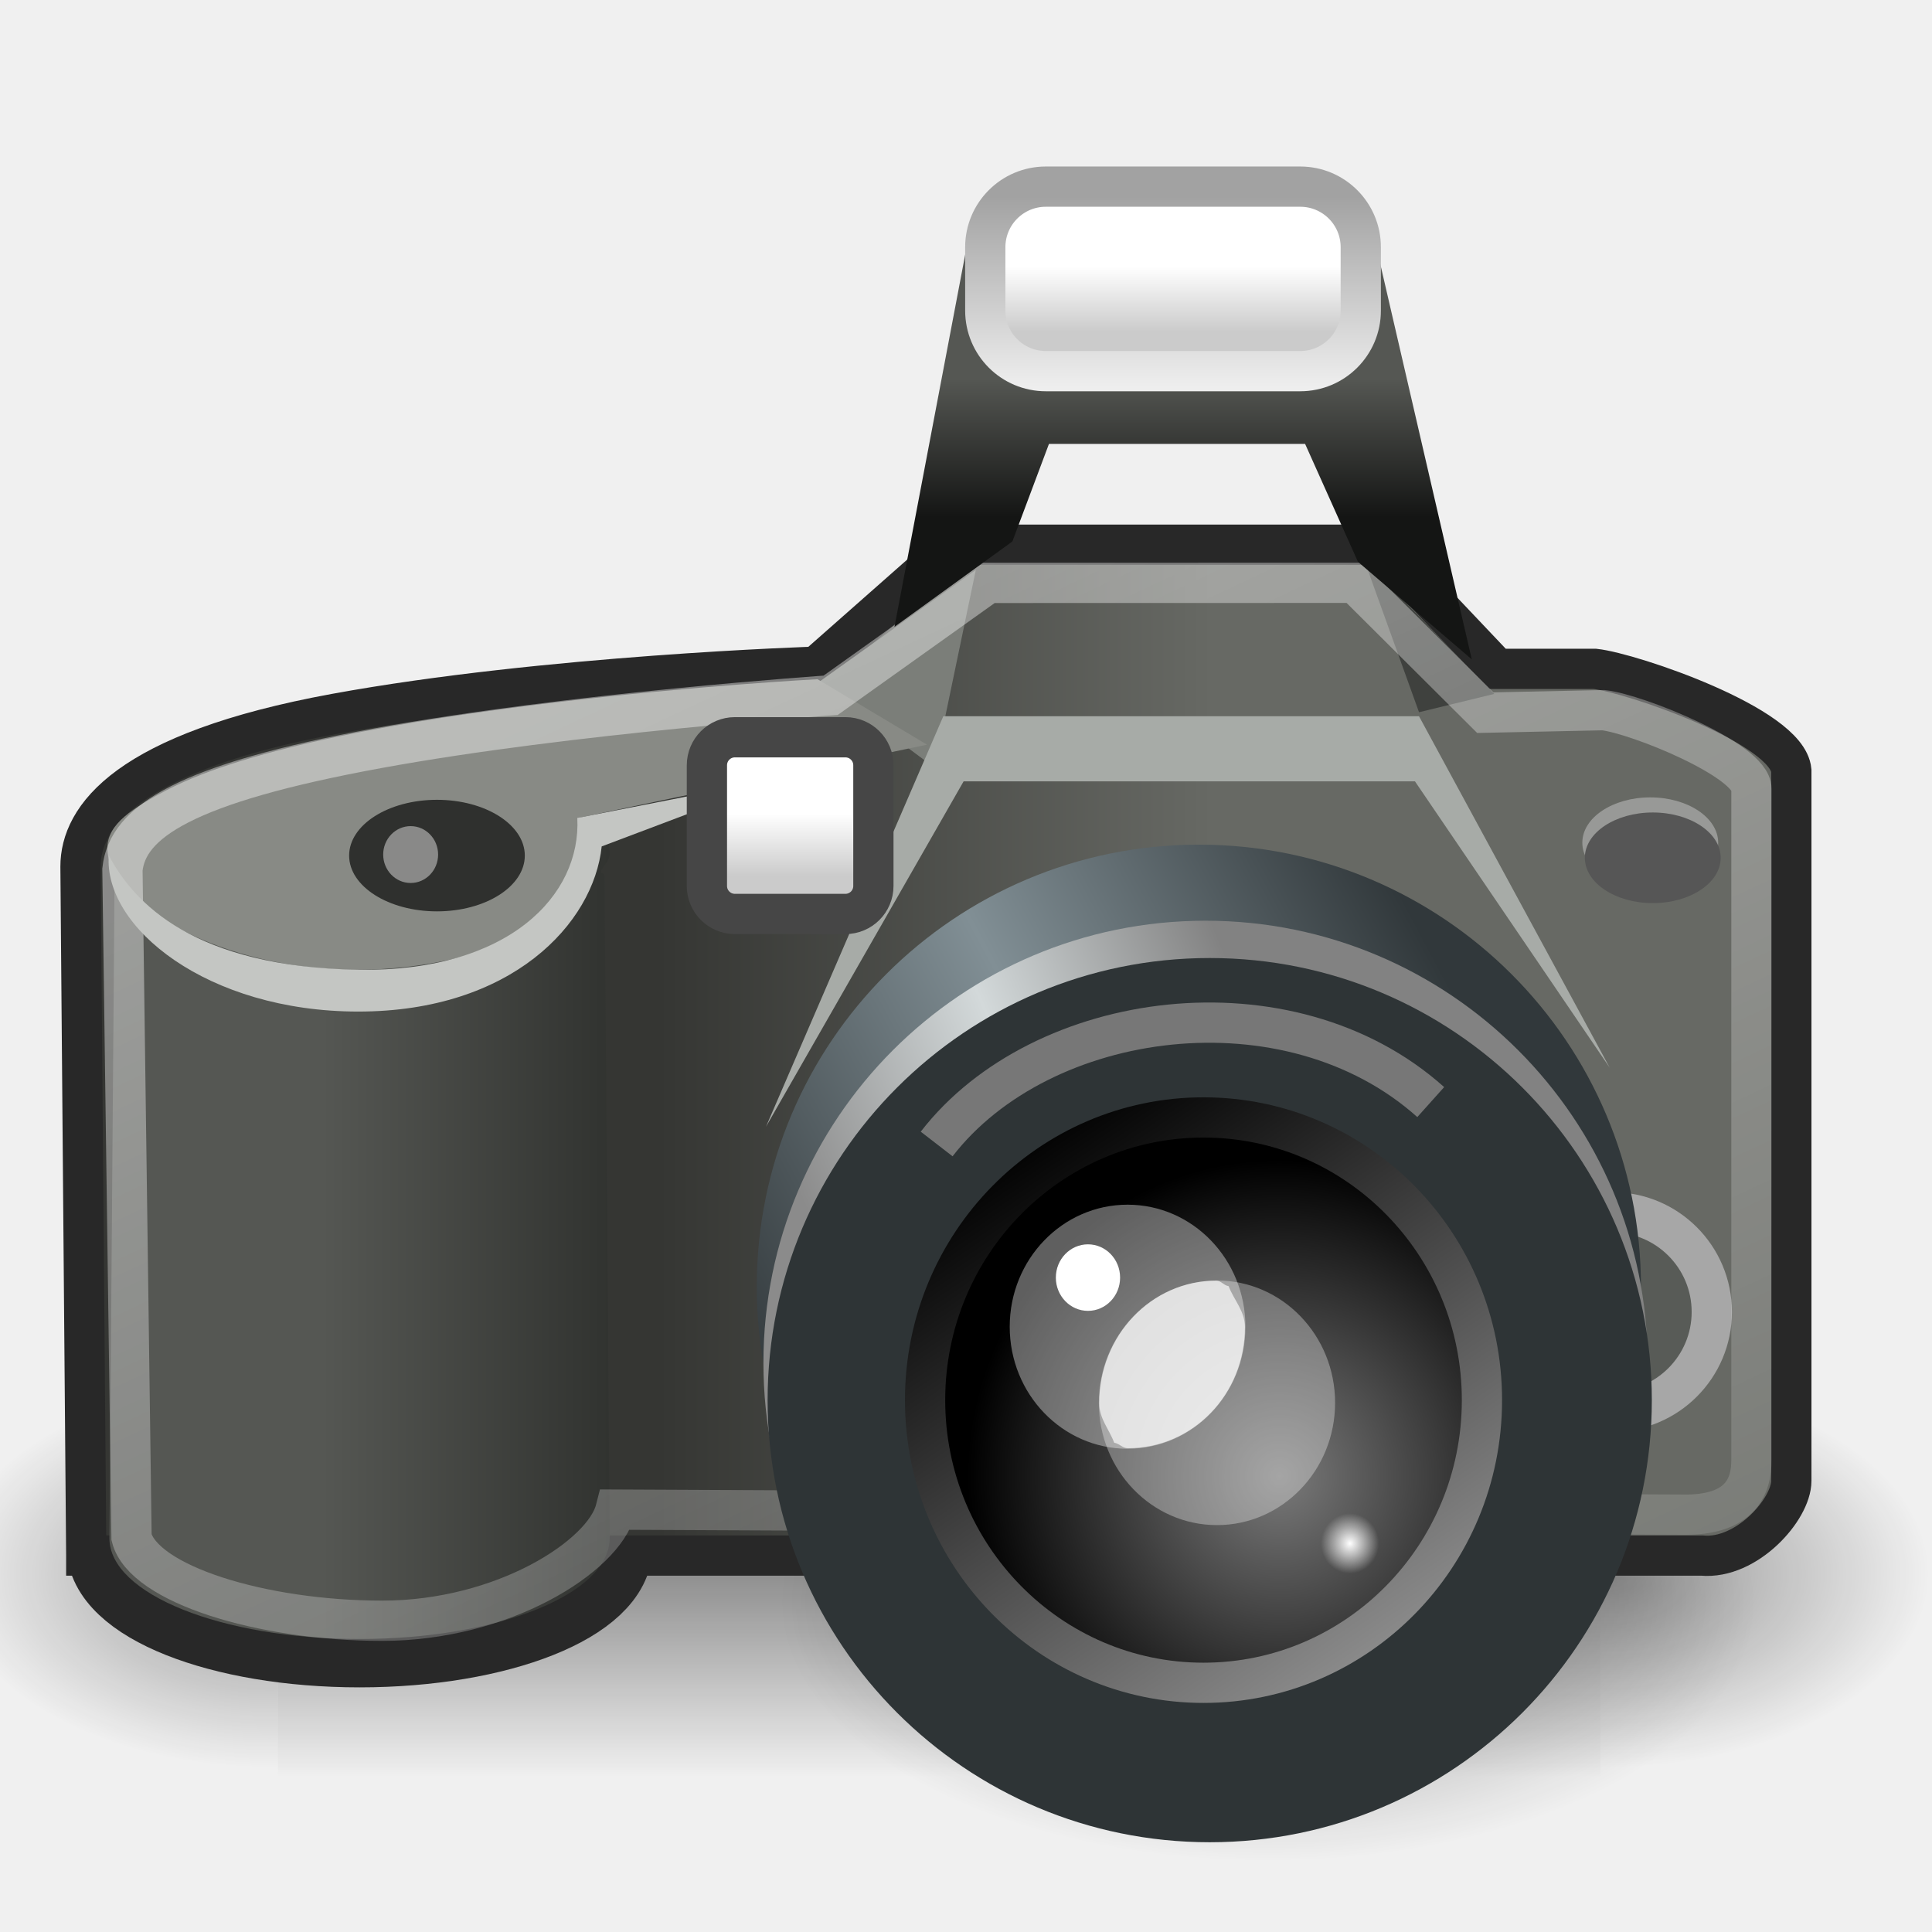
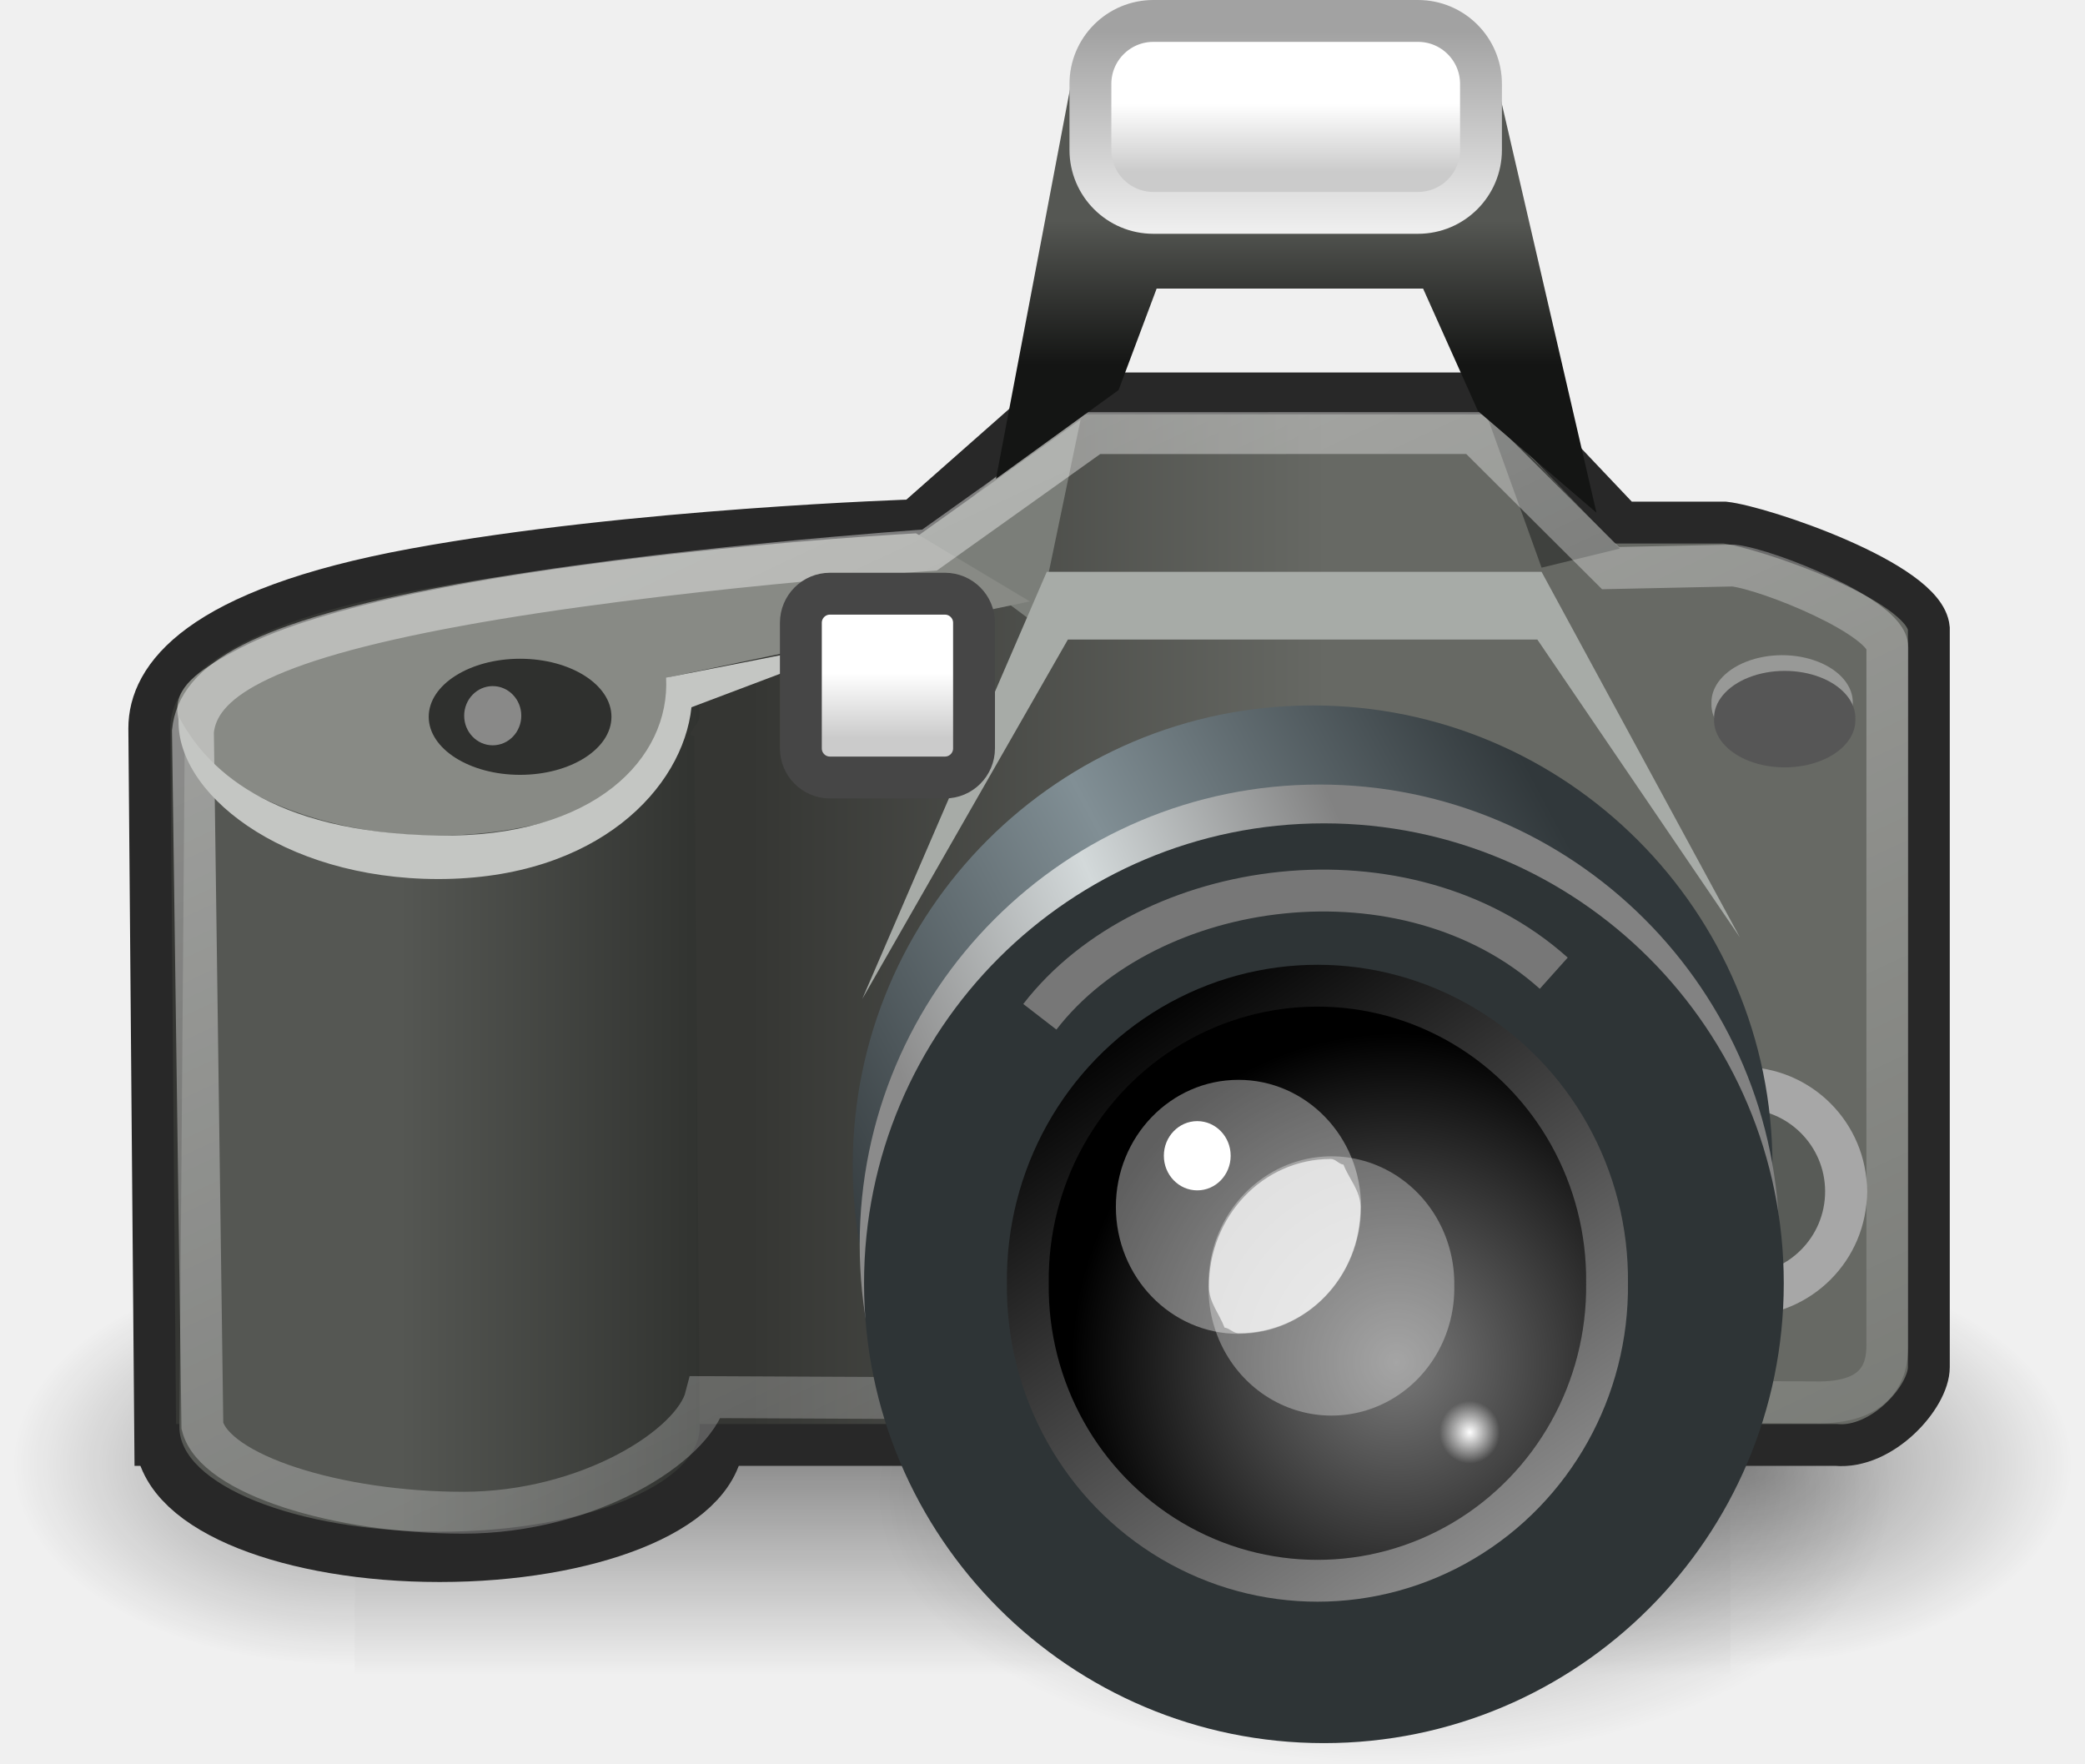
- <svg xmlns="http://www.w3.org/2000/svg" xmlns:xlink="http://www.w3.org/1999/xlink" height="48" width="48">
-   <radialGradient id="a" cx="605.714" cy="486.648" gradientTransform="matrix(-2.774389 0 0 1.969706 112.7623 -872.8854)" gradientUnits="userSpaceOnUse" r="117.143" xlink:href="#b" />
+ <svg xmlns="http://www.w3.org/2000/svg" xmlns:xlink="http://www.w3.org/1999/xlink" height="42.113" width="49.801">
+   <radialGradient id="a" cx="605.714" cy="486.648" gradientTransform="matrix(-.06804855 0 0 .041103 49.48194 14.96275)" gradientUnits="userSpaceOnUse" r="117.143" xlink:href="#b" />
  <linearGradient id="b">
    <stop offset="0" />
    <stop offset="1" stop-opacity="0" />
  </linearGradient>
-   <radialGradient id="c" cx="605.714" cy="486.648" gradientTransform="matrix(2.774389 0 0 1.969706 -1891.633 -872.8854)" gradientUnits="userSpaceOnUse" r="117.143" xlink:href="#b" />
-   <linearGradient id="d" gradientTransform="matrix(2.774389 0 0 1.969706 -1892.179 -872.8854)" gradientUnits="userSpaceOnUse" x1="302.857" x2="302.857" y1="366.648" y2="609.505">
+   <radialGradient id="c" cx="605.714" cy="486.648" gradientTransform="matrix(.06804855 0 0 .041103 .319335 14.96275)" gradientUnits="userSpaceOnUse" r="117.143" xlink:href="#b" />
+   <linearGradient id="d" gradientTransform="matrix(.06804855 0 0 .041103 .305943 14.96275)" gradientUnits="userSpaceOnUse" x1="302.857" x2="302.857" y1="366.648" y2="609.505">
    <stop offset="0" stop-opacity="0" />
    <stop offset=".5" />
    <stop offset="1" stop-opacity="0" />
  </linearGradient>
  <linearGradient id="e">
    <stop offset="0" stop-color="#fff" />
    <stop offset="1" stop-color="#fff" stop-opacity="0" />
  </linearGradient>
  <linearGradient id="f">
    <stop offset="0" stop-color="#555753" />
    <stop offset="1" stop-color="#313330" />
  </linearGradient>
  <linearGradient id="g">
    <stop offset="0" stop-color="#fff" />
    <stop offset="1" stop-color="#cbcbcb" />
  </linearGradient>
-   <radialGradient id="h" cx="25.375" cy="36.813" gradientTransform="matrix(1 0 0 .453571 0 20.1154)" gradientUnits="userSpaceOnUse" r="17.5" xlink:href="#b" />
-   <linearGradient id="i" gradientUnits="userSpaceOnUse" x1="22.55" x2="38.416" y1="39.052" y2="30.566">
+   <radialGradient id="h" cx="25.375" cy="36.813" gradientTransform="matrix(.693194 0 0 .3678565 15.4763 22.13374)" gradientUnits="userSpaceOnUse" r="17.5" xlink:href="#b" />
+   <linearGradient id="i" gradientUnits="userSpaceOnUse" x1="22.666" x2="39.847" y1="33.768" y2="24.578">
    <stop offset="0" stop-color="#363d40" />
    <stop offset=".5" stop-color="#818f95" />
    <stop offset="1" stop-color="#31383b" />
  </linearGradient>
-   <linearGradient id="j" gradientUnits="userSpaceOnUse" x1="23.661" x2="33.904" y1="35.303" y2="30.917">
+   <linearGradient id="j" gradientUnits="userSpaceOnUse" x1="24.034" x2="35.126" y1="31.598" y2="26.848">
    <stop offset="0" stop-color="#8b8b8b" />
    <stop offset=".5" stop-color="#d3d9da" />
    <stop offset="1" stop-color="#828282" />
  </linearGradient>
-   <radialGradient id="k" cx="16.875" cy="23.672" gradientTransform="matrix(1 0 0 1.013514 0 -.304899)" gradientUnits="userSpaceOnUse" r="4.625">
+   <radialGradient id="k" cx="16.875" cy="23.672" gradientTransform="matrix(1.676984 0 0 1.699647 5.054533 -7.698837)" gradientUnits="userSpaceOnUse" r="4.625">
    <stop offset="0" stop-color="#7a7a7a" />
    <stop offset="1" />
  </radialGradient>
-   <linearGradient id="l" gradientUnits="userSpaceOnUse" x1="12.836" x2="18.422" y1="18.849" y2="27.073">
+   <linearGradient id="l" gradientUnits="userSpaceOnUse" x1="26.58" x2="35.948" y1="24.422" y2="38.213">
    <stop offset="0" stop-color="#010101" />
    <stop offset="1" stop-color="#959595" />
  </linearGradient>
-   <linearGradient id="m" gradientTransform="matrix(.655244 0 0 1.898477 14.94194 -35.5518)" gradientUnits="userSpaceOnUse" x1="6.56" x2="6.56" xlink:href="#g" y1="29.374" y2="30.191" />
-   <linearGradient id="n" gradientTransform="matrix(1.477785 0 0 1.982181 18.56747 -51.60768)" gradientUnits="userSpaceOnUse" x1="6.56" x2="6.56" xlink:href="#g" y1="29.374" y2="30.191" />
-   <linearGradient id="o" gradientTransform="matrix(1.318423 0 0 .773191 18.70736 -14.22023)" gradientUnits="userSpaceOnUse" x1="7.915" x2="7.915" y1="30.817" y2="24.701">
+   <linearGradient id="m" gradientTransform="matrix(.655244 0 0 1.898477 16.50805 -39.6888)" gradientUnits="userSpaceOnUse" x1="6.56" x2="6.56" xlink:href="#g" y1="29.374" y2="30.191" />
+   <linearGradient id="n" gradientTransform="matrix(1.477785 0 0 1.982181 20.13358 -55.74468)" gradientUnits="userSpaceOnUse" x1="6.56" x2="6.56" xlink:href="#g" y1="29.374" y2="30.191" />
+   <linearGradient id="o" gradientTransform="matrix(1.318423 0 0 .773191 20.27347 -18.35723)" gradientUnits="userSpaceOnUse" x1="7.915" x2="7.915" y1="30.817" y2="24.701">
    <stop offset="0" stop-color="#eee" />
    <stop offset="1" stop-color="#a2a2a2" />
  </linearGradient>
-   <linearGradient id="p" gradientUnits="userSpaceOnUse" x1="29.395" x2="29.395" y1="9.412" y2="12.847">
+   <linearGradient id="p" gradientUnits="userSpaceOnUse" x1="30.961" x2="30.961" y1="5.275" y2="8.71">
    <stop offset="0" stop-color="#555753" />
    <stop offset="1" stop-color="#141514" />
  </linearGradient>
-   <linearGradient id="q" gradientUnits="userSpaceOnUse" x1="16.667" x2="35.888" xlink:href="#e" y1="16.125" y2="57.125" />
-   <linearGradient id="r" gradientTransform="matrix(1.024993 0 0 1 -.067951 0)" gradientUnits="userSpaceOnUse" x1="7.871" x2="14.844" xlink:href="#f" y1="29.719" y2="29.719" />
-   <linearGradient id="s" gradientUnits="userSpaceOnUse" x1="16.353" x2="30.13" y1="26.093" y2="26.093">
+   <linearGradient id="q" gradientUnits="userSpaceOnUse" x1="18.233" x2="37.454" xlink:href="#e" y1="11.988" y2="52.988" />
+   <linearGradient id="r" gradientTransform="matrix(1.024993 0 0 1 1.498163 -4.137)" gradientUnits="userSpaceOnUse" x1="7.871" x2="14.844" xlink:href="#f" y1="29.719" y2="29.719" />
+   <linearGradient id="s" gradientUnits="userSpaceOnUse" x1="17.919" x2="31.696" y1="21.956" y2="21.956">
    <stop offset="0" stop-color="#353633" />
    <stop offset="1" stop-color="#676964" />
  </linearGradient>
-   <linearGradient id="t" gradientTransform="matrix(1.035758 0 0 1 -.162473 .20203)" gradientUnits="userSpaceOnUse" x1="7.871" x2="14.844" xlink:href="#f" y1="29.719" y2="29.719" />
-   <radialGradient id="u" cx="14.75" cy="22.688" gradientTransform="matrix(1 0 0 1.035714 0 -.810268)" gradientUnits="userSpaceOnUse" r="1.75" xlink:href="#e" />
-   <path d="m-1559.252-150.697h1339.633v478.357h-1339.633z" fill="url(#d)" opacity=".402" transform="matrix(.0245274 0 0 .02086758 45.15006 37.31476)" />
-   <path d="m-219.619-150.68v478.331c142.874.9 345.4-107.17 345.4-239.196 0-132.027-159.437-239.135-345.4-239.135z" fill="url(#c)" opacity=".402" transform="matrix(.0245274 0 0 .02086758 45.15006 37.31476)" />
-   <path d="m-1559.252-150.68v478.331c-142.874.9-345.4-107.17-345.4-239.196 0-132.027 159.437-239.135 345.4-239.135z" fill="url(#a)" opacity=".402" transform="matrix(.0245274 0 0 .02086758 45.15006 37.31476)" />
-   <path d="m42.875 36.812a17.5 7.938 0 1 1 -35 0 17.5 7.938 0 1 1 35 0z" display="block" fill="url(#h)" opacity=".399" transform="matrix(.693194 0 0 .811023 13.91019 9.95669)" />
-   <path d="m8.933 18.921c-3.471 0-6.279 1.12-6.279 2.5 0 .157.157.289.227.438-.01.049-.097.041-.097.094 0 0-.129 16.312-.129 16.469 0 1.38 2.808 2.5 6.279 2.5 3.471 0 6.279-1.12 6.279-2.5l-.129-16.469c0-.053-.087-.044-.097-.094.07-.149.227-.281.227-.438 0-1.38-2.808-2.5-6.279-2.5z" display="block" fill="url(#t)" stroke="#282828" stroke-width="2" />
-   <path d="m2.143 38.648h40.143c1.111.101 2.219-1.15 2.219-1.857v-17.648c-.101-1.111-3.969-2.424-4.878-2.525h-2.432l-2.924-3.085h-10.557l-3.435 3.031s-6.727.212-11.941 1.167c-5.214.955-6.338 2.587-6.338 3.799l.143 17.117z" display="block" fill="url(#s)" stroke="#282828" />
-   <path d="m33.891 13.907 1.364 3.788 1.869-.455z" display="block" fill="#3f413e" />
-   <path d="m43.134 33.908a1.97 1.97 0 1 1 -3.94 0 1.97 1.97 0 1 1 3.94 0z" display="block" fill="#585b57" stroke="#a7a7a7" stroke-width=".796" transform="matrix(1.256914 0 0 1.256914 -11.68675 -10.02479)" />
-   <path d="m40.714 33.571a10.143 10.143 0 1 1 -20.286 0 10.143 10.143 0 1 1 20.286 0z" display="block" fill="url(#i)" transform="matrix(1.082923 0 0 1.082923 -3.320501 -4.385684)" />
-   <path d="m40.714 33.571a10.143 10.143 0 1 1 -20.286 0 10.143 10.143 0 1 1 20.286 0z" display="block" fill="url(#j)" transform="matrix(1.082923 0 0 1.082923 -3.155039 -2.49593)" />
-   <path d="m8.933 18.719c-3.435 0-6.214 1.12-6.214 2.5 0 .157.155.289.224.438-.01.049-.096.041-.096.094 0 0-.128 16.312-.128 16.469 0 1.38 2.779 2.5 6.214 2.5 3.435 0 6.214-1.12 6.214-2.5l-.128-16.469c0-.053-.086-.044-.096-.094.069-.149.224-.281.224-.438 0-1.38-2.779-2.5-6.214-2.5z" display="block" fill="url(#r)" />
-   <path d="m24.244 14.16-.758 3.637-.354 1.212-2.778-2.071z" display="block" fill="#7b7e79" />
-   <path d="m19.03 27.995 4.911-8.583h11.213l4.839 7.115-4.738-8.732h-11.819z" display="block" fill="#a7aba7" />
-   <path d="m20.312 16.875s-12.146.638-16.156 2.75c-.852.449-1.488.841-1.488 1.442 0 1.38 2.824 3.027 6.176 3.027 3.351 0 6-1.495 6-2.875 0-.314-.18-.629-.438-.906l8.625-1.812z" display="block" fill="#888a85" />
-   <path d="m24.553 14.482-3.917 2.793c0 0-6.445.435-11.249 1.315-4.804.88-6.22 1.833-6.345 3.013l.226 16.591c.296 1.161 3.23 2.073 6.229 2.073 2.999 0 5.501-1.6 5.797-2.761l26.488.125c1.461.031 1.732-.701 1.732-1.353v-16.677c0-.712-2.842-1.864-3.679-1.957l-2.933.062-3.24-3.226z" display="block" fill="none" opacity=".418" stroke="url(#q)" />
-   <path d="m40.714 33.571a10.143 10.143 0 1 1 -20.286 0 10.143 10.143 0 1 1 20.286 0z" display="block" fill="#2e3436" transform="matrix(1.082923 0 0 1.082923 -3.050891 -1.56885)" />
-   <path d="m19.875 22.562a4.125 4.188 0 1 1 -8.25 0 4.125 4.188 0 1 1 8.25 0z" fill="url(#k)" stroke="url(#l)" stroke-width=".596" transform="matrix(1.676984 0 0 1.676984 3.488419 -3.050526)" />
-   <path d="m16.5 22.688a1.75 1.812 0 1 1 -3.5 0 1.75 1.812 0 1 1 3.5 0z" fill="#fff" fill-opacity=".529" opacity=".608" transform="matrix(1.676984 0 0 1.676984 5.499948 -3.195174)" />
-   <path d="m16.5 22.688a1.75 1.812 0 1 1 -3.5 0 1.75 1.812 0 1 1 3.5 0z" fill="#fff" opacity=".373" transform="matrix(1.673245 0 0 1.673245 3.33394 -5.000547)" />
-   <path d="m16.5 22.688a1.75 1.812 0 1 1 -3.5 0 1.75 1.812 0 1 1 3.5 0z" fill="url(#u)" transform="matrix(.41273 0 0 .41273 27.45136 28.98197)" />
-   <path d="m22.223 15.574 2.929-2.121.909-2.424h6.364l1.313 2.929 2.828 2.424-2.525-10.91h-9.899z" display="block" fill="url(#p)" />
-   <rect fill="url(#n)" height="4.584" rx="1.504" stroke="url(#o)" width="9.329" x="24.479" y="4.637" />
-   <path d="m14.857 38.214a6.071 2.5 0 1 1 -12.143 0 6.071 2.5 0 1 1 12.143 0z" display="block" fill="#2f302e" transform="matrix(.359444 0 0 .554344 7.698551 .073055)" />
-   <path d="m2.703 21.251c-.136 1.786 2.444 3.88 6.195 3.881 3.814.001 5.849-2.184 6.051-4.103l4.546-1.717-5.152 1.01c.101 1.919-1.702 3.83-5.44 3.771-4.086-.066-5.575-1.655-6.2-2.842z" display="block" fill="#c4c6c3" />
-   <rect fill="url(#m)" height="4.39" rx=".695" stroke="#464646" width="4.136" x="17.563" y="18.317" />
-   <path d="m16.5 22.688a1.75 1.812 0 1 1 -3.5 0 1.75 1.812 0 1 1 3.5 0z" fill="#fff" opacity=".43" transform="matrix(.389835 0 0 .389835 4.452477 12.38659)" />
-   <path d="m16.5 22.688a1.75 1.812 0 1 1 -3.5 0 1.75 1.812 0 1 1 3.5 0z" fill="#fff" transform="matrix(.45611 0 0 .45611 20.30269 21.39326)" />
-   <path d="m42.25 20.562a1.625.688 0 1 1 -3.25 0 1.625.688 0 1 1 3.25 0z" display="block" fill="#c5c5c5" fill-opacity=".529" transform="matrix(1.038462 0 0 1.636364 -1.1875 -12.71023)" />
-   <path d="m42.25 20.562a1.625.688 0 1 1 -3.25 0 1.625.688 0 1 1 3.25 0z" display="block" fill="#565656" transform="matrix(1.038462 0 0 1.636364 -1.125 -12.33523)" />
-   <path d="m23.271 28.422c2.603-3.368 8.756-4.193 12.275-1.041" display="block" fill="none" stroke="#777" />
-   <path d="m30.22 31.818c-1.62 0-2.91 1.368-2.91 3.046 0 .384.247.643.372.981.127.017.207.135.338.135 1.616 0 2.91-1.338 2.91-3.012 0-.394-.274-.67-.406-1.015-.115-.014-.186-.135-.305-.135z" fill="#fff" opacity=".671" />
+   <linearGradient id="t" gradientTransform="matrix(1.035758 0 0 1 1.403641 -3.93497)" gradientUnits="userSpaceOnUse" x1="7.871" x2="14.844" xlink:href="#f" y1="29.719" y2="29.719" />
+   <radialGradient id="u" cx="14.75" cy="22.688" gradientTransform="matrix(.41273 0 0 .4274702 29.01747 24.51055)" gradientUnits="userSpaceOnUse" r="1.75" xlink:href="#e" />
+   <g stroke-width=".023">
+     <path d="m8.472 30.033h32.858v9.982h-32.858z" fill="url(#d)" opacity=".402" />
+     <path d="m41.329 30.033v9.982c3.504.019 8.472-2.236 8.472-4.991 0-2.755-3.911-4.99-8.472-4.99z" fill="url(#c)" opacity=".402" />
+     <path d="m8.472 30.033v9.982c-3.504.019-8.472-2.236-8.472-4.991 0-2.755 3.911-4.99 8.472-4.99z" fill="url(#a)" opacity=".402" />
+   </g>
+   <path d="m45.197 35.675a12.131 6.437 0 1 1 -24.262 0 12.131 6.437 0 1 1 24.262 0z" display="block" fill="url(#h)" opacity=".399" stroke-width=".75" />
+   <path d="m10.499 14.784c-3.471 0-6.279 1.12-6.279 2.5 0 .157.157.289.227.438-.01.049-.097.041-.097.094 0 0-.129 16.312-.129 16.469 0 1.38 2.808 2.5 6.279 2.5 3.471 0 6.279-1.12 6.279-2.5l-.129-16.469c0-.053-.087-.044-.097-.094.07-.149.227-.281.227-.438 0-1.38-2.808-2.5-6.279-2.5z" display="block" fill="url(#t)" stroke="#282828" stroke-width="2" />
+   <path d="m3.709 34.511h40.143c1.111.101 2.219-1.15 2.219-1.857v-17.648c-.101-1.111-3.969-2.424-4.878-2.525h-2.432l-2.924-3.085h-10.557l-3.435 3.031s-6.727.212-11.941 1.167-6.338 2.587-6.338 3.799z" display="block" fill="url(#s)" stroke="#282828" />
+   <path d="m35.457 9.77 1.364 3.788 1.869-.455z" display="block" fill="#3f413e" />
+   <path d="m44.094 28.458a2.476 2.476 0 1 1 -4.952 0 2.476 2.476 0 1 1 4.952 0z" display="block" fill="#585b57" stroke="#a7a7a7" stroke-width="1.001" />
+   <path d="m42.336 27.833a10.984 10.984 0 1 1 -21.968 0 10.984 10.984 0 1 1 21.968 0z" display="block" fill="url(#i)" stroke-width="1.083" />
+   <path d="m42.502 29.722a10.984 10.984 0 1 1 -21.968 0 10.984 10.984 0 1 1 21.968 0z" display="block" fill="url(#j)" stroke-width="1.083" />
+   <path d="m10.499 14.582c-3.435 0-6.214 1.12-6.214 2.5 0 .157.155.289.224.438-.01.049-.096.041-.096.094 0 0-.128 16.312-.128 16.469 0 1.38 2.779 2.5 6.214 2.5 3.435 0 6.214-1.12 6.214-2.5l-.128-16.469c0-.053-.086-.044-.096-.094.069-.149.224-.281.224-.438 0-1.38-2.779-2.5-6.214-2.5z" display="block" fill="url(#r)" />
+   <path d="m25.81 10.023-.758 3.637-.354 1.212-2.778-2.071z" display="block" fill="#7b7e79" />
+   <path d="m20.596 23.858 4.911-8.583h11.213l4.839 7.115-4.738-8.732h-11.819z" display="block" fill="#a7aba7" />
+   <path d="m21.879 12.738s-12.146.638-16.156 2.75c-.852.449-1.488.841-1.488 1.442 0 1.38 2.824 3.027 6.176 3.027 3.351 0 6-1.495 6-2.875 0-.314-.18-.629-.438-.906l8.625-1.812z" display="block" fill="#888a85" />
+   <path d="m26.119 10.345-3.917 2.793c0 0-6.445.435-11.249 1.315-4.804.88-6.22 1.833-6.345 3.013l.226 16.591c.296 1.161 3.23 2.073 6.229 2.073 2.999 0 5.501-1.6 5.797-2.761l26.488.125c1.461.031 1.732-.701 1.732-1.353v-16.677c0-.712-2.842-1.864-3.679-1.957l-2.933.062-3.24-3.226z" display="block" fill="none" opacity=".418" stroke="url(#q)" />
+   <path d="m42.606 30.649a10.984 10.984 0 1 1 -21.968 0 10.984 10.984 0 1 1 21.968 0z" display="block" fill="#2e3436" stroke-width="1.083" />
+   <path d="m38.385 30.649a6.918 7.022 0 1 1 -13.835 0 6.918 7.022 0 1 1 13.835 0z" fill="url(#k)" stroke="url(#l)" stroke-width=".999" />
+   <path d="m34.736 30.714a2.935 3.04 0 1 1 -5.869 0 2.935 3.04 0 1 1 5.869 0z" fill="#fff" fill-opacity=".529" opacity=".608" stroke-width="1.677" />
+   <path d="m32.509 28.824a2.928 3.033 0 1 1 -5.856 0 2.928 3.033 0 1 1 5.856 0z" fill="#fff" opacity=".373" stroke-width="1.673" />
+   <path d="m35.828 34.209a.722.748 0 1 1 -1.445 0 .722.748 0 1 1 1.445 0z" fill="url(#u)" stroke-width=".413" />
+   <path d="m23.789 11.437 2.929-2.121.909-2.424h6.364l1.313 2.929 2.828 2.424-2.525-10.91h-9.899z" display="block" fill="url(#p)" />
+   <rect fill="url(#n)" height="4.584" rx="1.504" stroke="url(#o)" width="9.329" x="26.045" y=".5" />
+   <path d="m14.605 17.12a2.182 1.386 0 1 1 -4.365 0 2.182 1.386 0 1 1 4.365 0z" display="block" fill="#2f302e" stroke-width=".446" />
+   <path d="m4.27 17.114c-.136 1.786 2.444 3.88 6.195 3.881 3.814.001 5.849-2.184 6.051-4.103l4.546-1.717-5.152 1.01c.101 1.919-1.702 3.83-5.44 3.771-4.086-.066-5.575-1.655-6.2-2.842z" display="block" fill="#c4c6c3" />
+   <rect fill="url(#m)" height="4.39" rx=".695" stroke="#464646" width="4.136" x="19.129" y="14.18" />
+   <path d="m12.451 17.094a.682.707 0 1 1 -1.364 0 .682.707 0 1 1 1.364 0z" fill="#fff" opacity=".43" stroke-width=".39" />
+   <path d="m29.395 27.604a.798.827 0 1 1 -1.596 0 .798.827 0 1 1 1.596 0z" fill="#fff" stroke-width=".456" />
+   <path d="m44.254 16.801a1.688 1.125 0 1 1 -3.375 0 1.688 1.125 0 1 1 3.375 0z" display="block" fill="#c5c5c5" fill-opacity=".529" stroke-width="1.304" />
+   <path d="m44.316 17.176a1.688 1.125 0 1 1 -3.375 0 1.688 1.125 0 1 1 3.375 0z" display="block" fill="#565656" stroke-width="1.304" />
+   <path d="m24.837 24.285c2.603-3.368 8.756-4.193 12.275-1.041" display="block" fill="none" stroke="#777" />
+   <path d="m31.786 27.681c-1.62 0-2.91 1.368-2.91 3.046 0 .384.247.643.372.981.127.017.207.135.338.135 1.616 0 2.91-1.338 2.91-3.012 0-.394-.274-.67-.406-1.015-.115-.014-.186-.135-.305-.135z" fill="#fff" opacity=".671" />
</svg>
